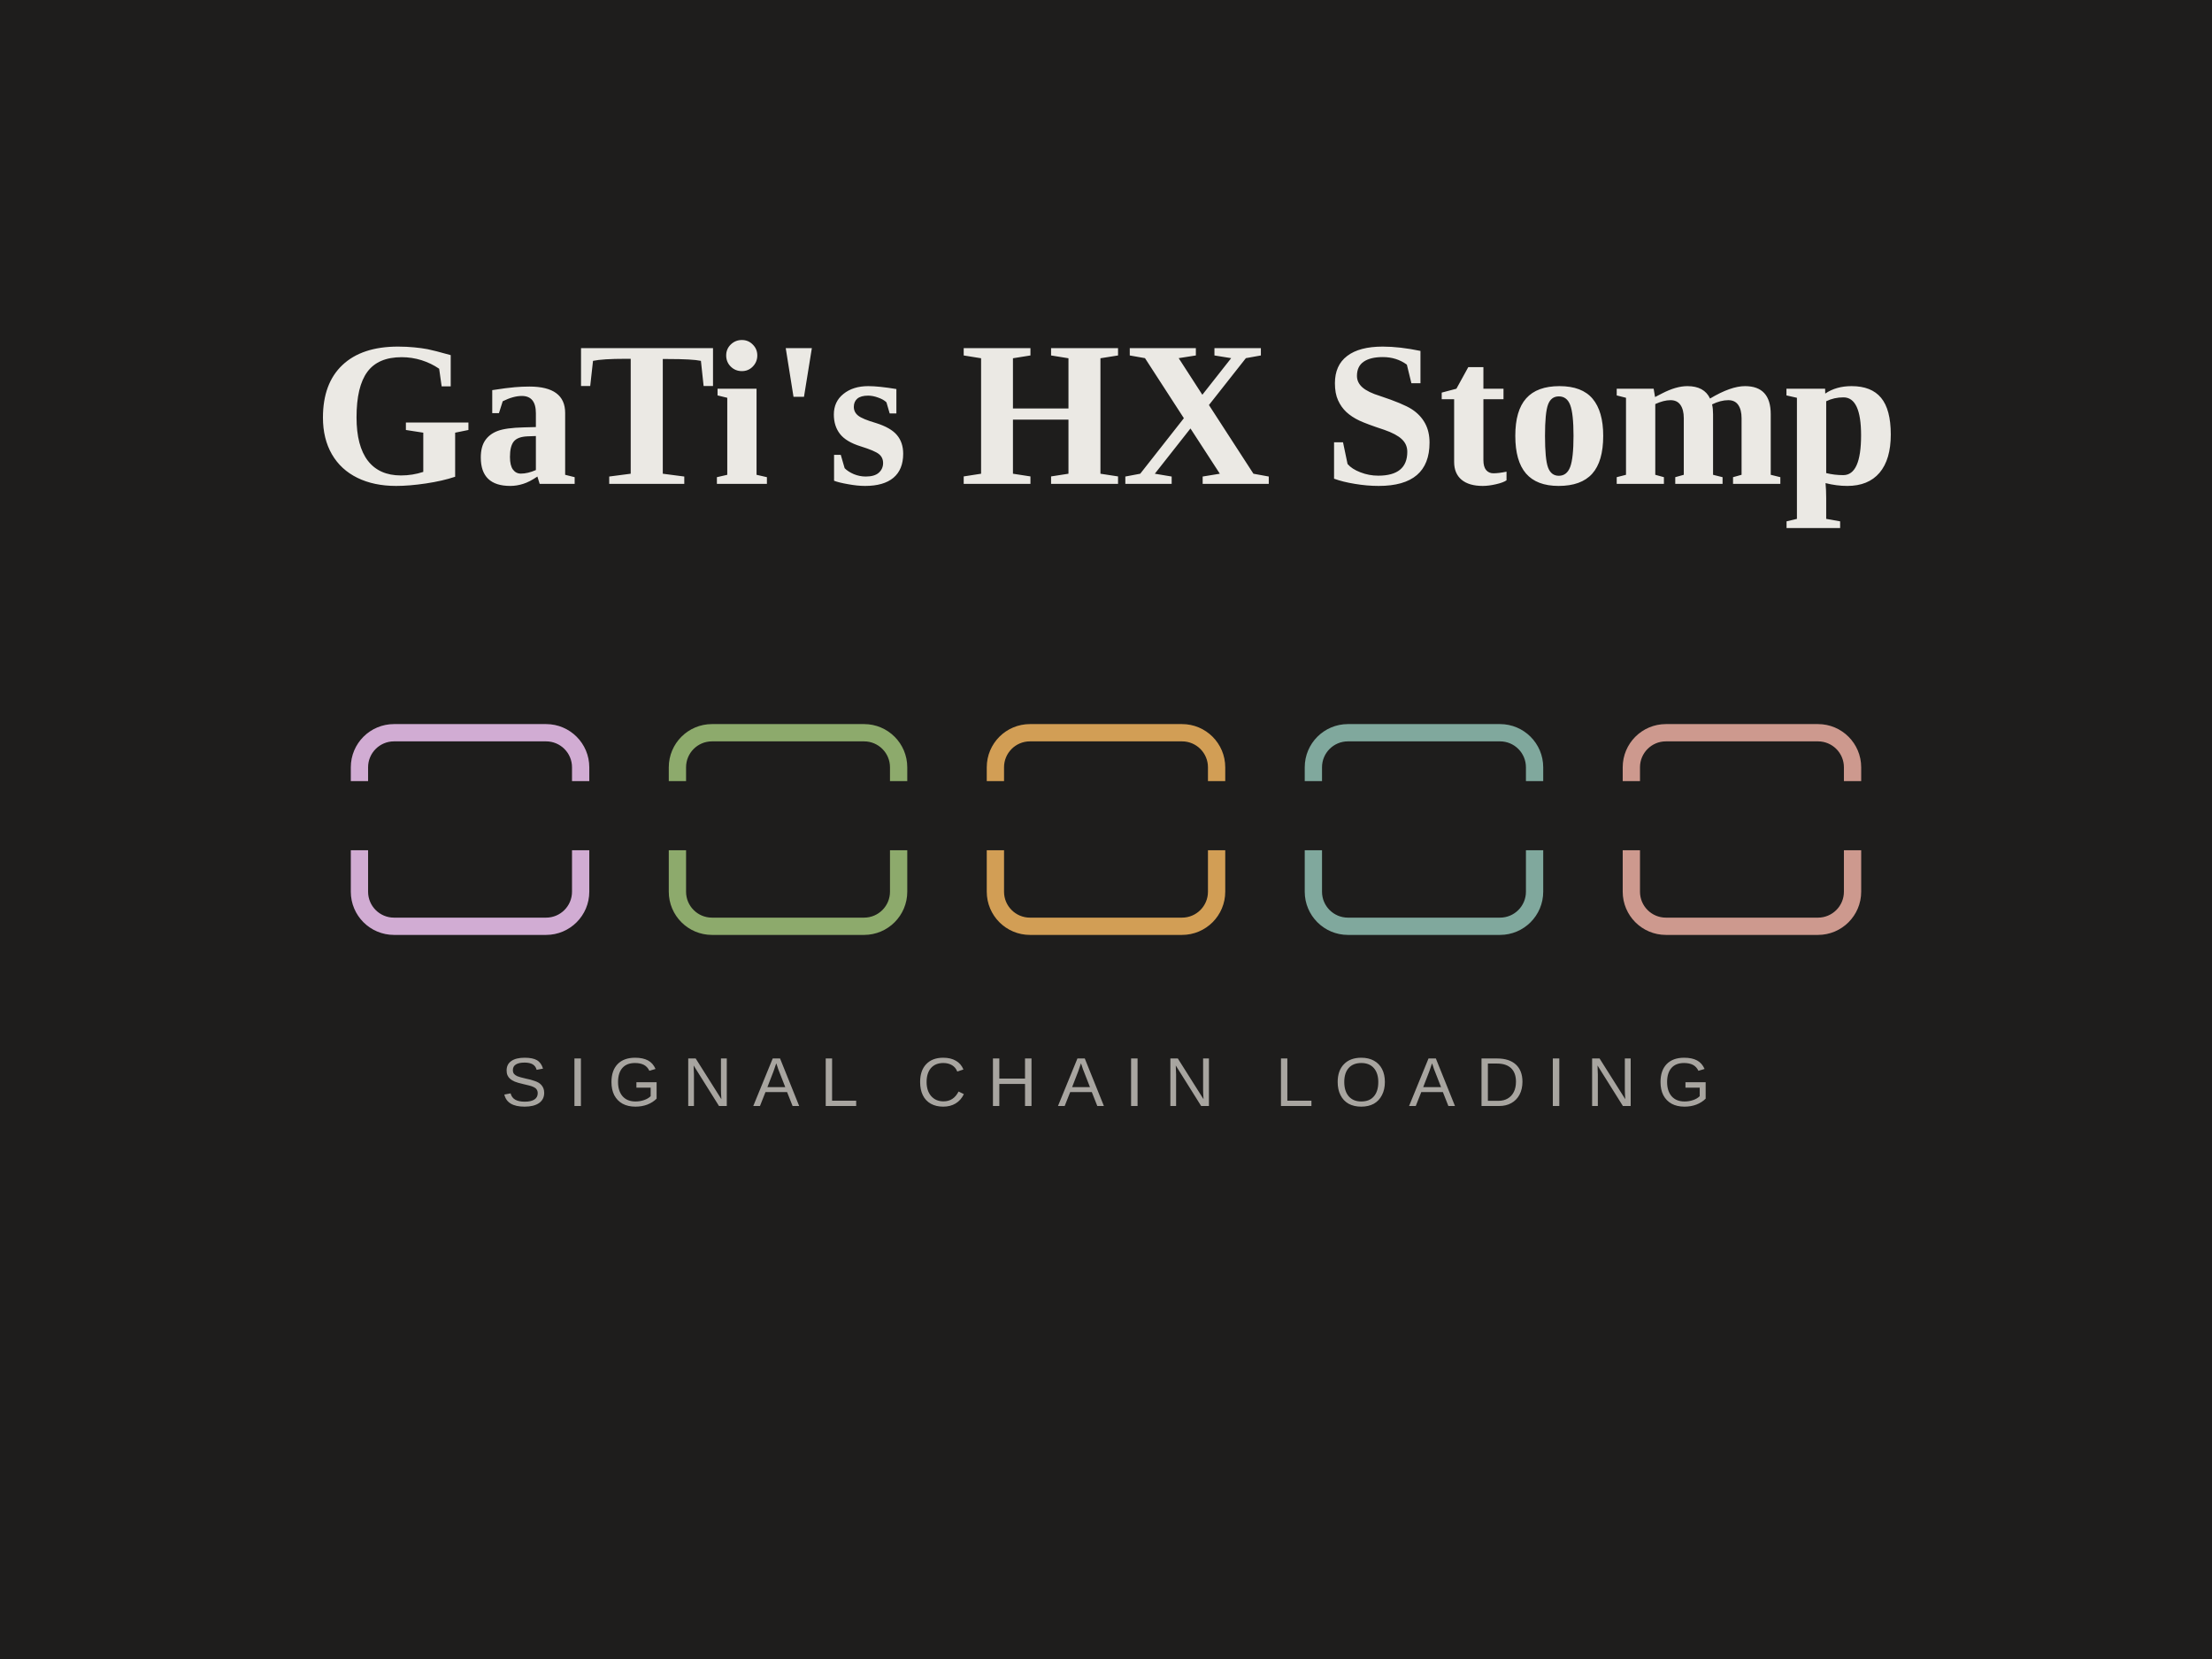
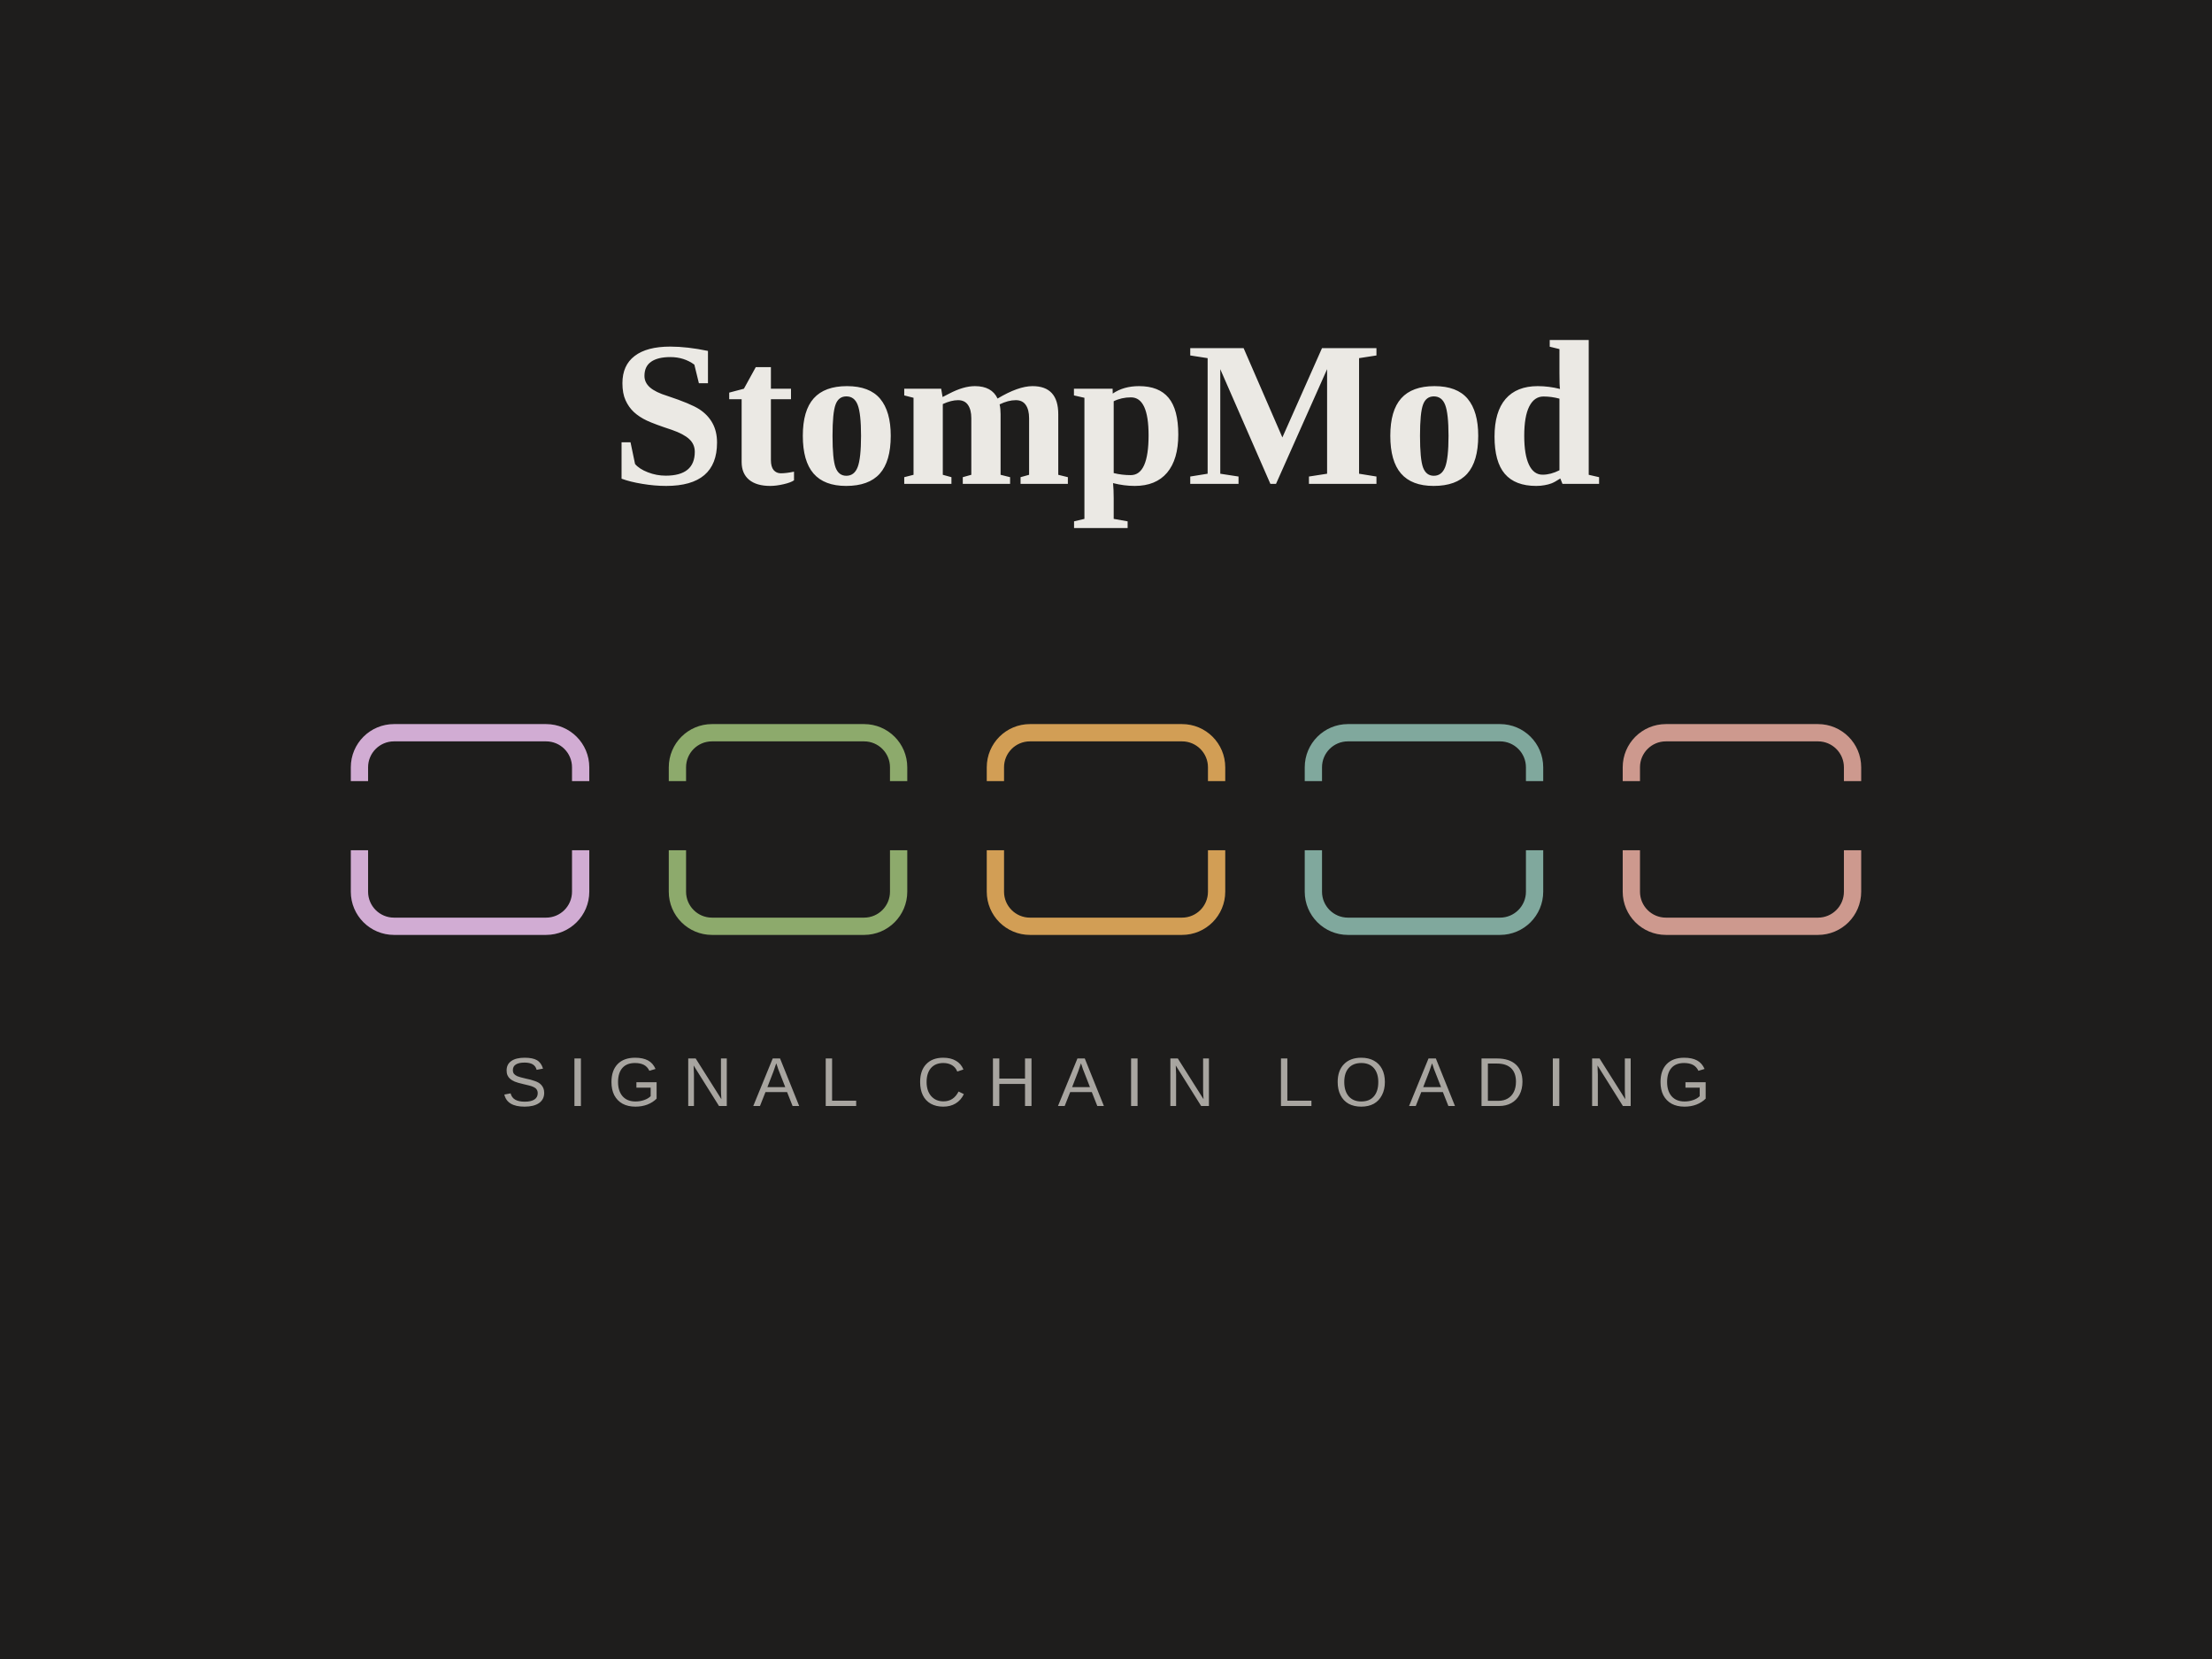
- <svg xmlns="http://www.w3.org/2000/svg" viewBox="0 0 320 240" width="320" height="240" role="img" aria-label="GaTi's HX Stomp">
+ <svg xmlns="http://www.w3.org/2000/svg" viewBox="0 0 320 240" width="320" height="240" role="img" aria-label="StompMod">
  <rect width="320" height="240" fill="#1E1D1C" />
-   <text x="160" y="70" text-anchor="middle" font-family="Newsreader, Georgia, 'Times New Roman', serif" font-weight="600" font-size="30" fill="#EBE9E4">GaTi's HX Stomp</text>
+   <text x="160" y="70" text-anchor="middle" font-family="Newsreader, Georgia, 'Times New Roman', serif" font-weight="600" font-size="30" fill="#EBE9E4">StompMod</text>
  <rect x="52" y="106" width="32" height="28" rx="5" fill="#1E1D1C" stroke="#D1ACD3" stroke-width="2.5" />
  <rect x="98" y="106" width="32" height="28" rx="5" fill="#1E1D1C" stroke="#8DAA6C" stroke-width="2.5" />
  <rect x="144" y="106" width="32" height="28" rx="5" fill="#1E1D1C" stroke="#D29E55" stroke-width="2.5" />
  <rect x="190" y="106" width="32" height="28" rx="5" fill="#1E1D1C" stroke="#80A89D" stroke-width="2.5" />
  <rect x="236" y="106" width="32" height="28" rx="5" fill="#1E1D1C" stroke="#CD998E" stroke-width="2.5" />
  <g>
    <rect x="49" y="113" width="6" height="10" fill="#1E1D1C" />
    <rect x="81" y="113" width="6" height="10" fill="#1E1D1C" />
    <rect x="95" y="113" width="6" height="10" fill="#1E1D1C" />
    <rect x="127" y="113" width="6" height="10" fill="#1E1D1C" />
    <rect x="141" y="113" width="6" height="10" fill="#1E1D1C" />
    <rect x="173" y="113" width="6" height="10" fill="#1E1D1C" />
    <rect x="187" y="113" width="6" height="10" fill="#1E1D1C" />
    <rect x="219" y="113" width="6" height="10" fill="#1E1D1C" />
    <rect x="233" y="113" width="6" height="10" fill="#1E1D1C" />
    <rect x="265" y="113" width="6" height="10" fill="#1E1D1C" />
  </g>
  <text x="160" y="160" text-anchor="middle" font-family="Arial, Helvetica, sans-serif" font-size="10" letter-spacing="3" fill="#A8A5A0">SIGNAL CHAIN LOADING</text>
</svg>
